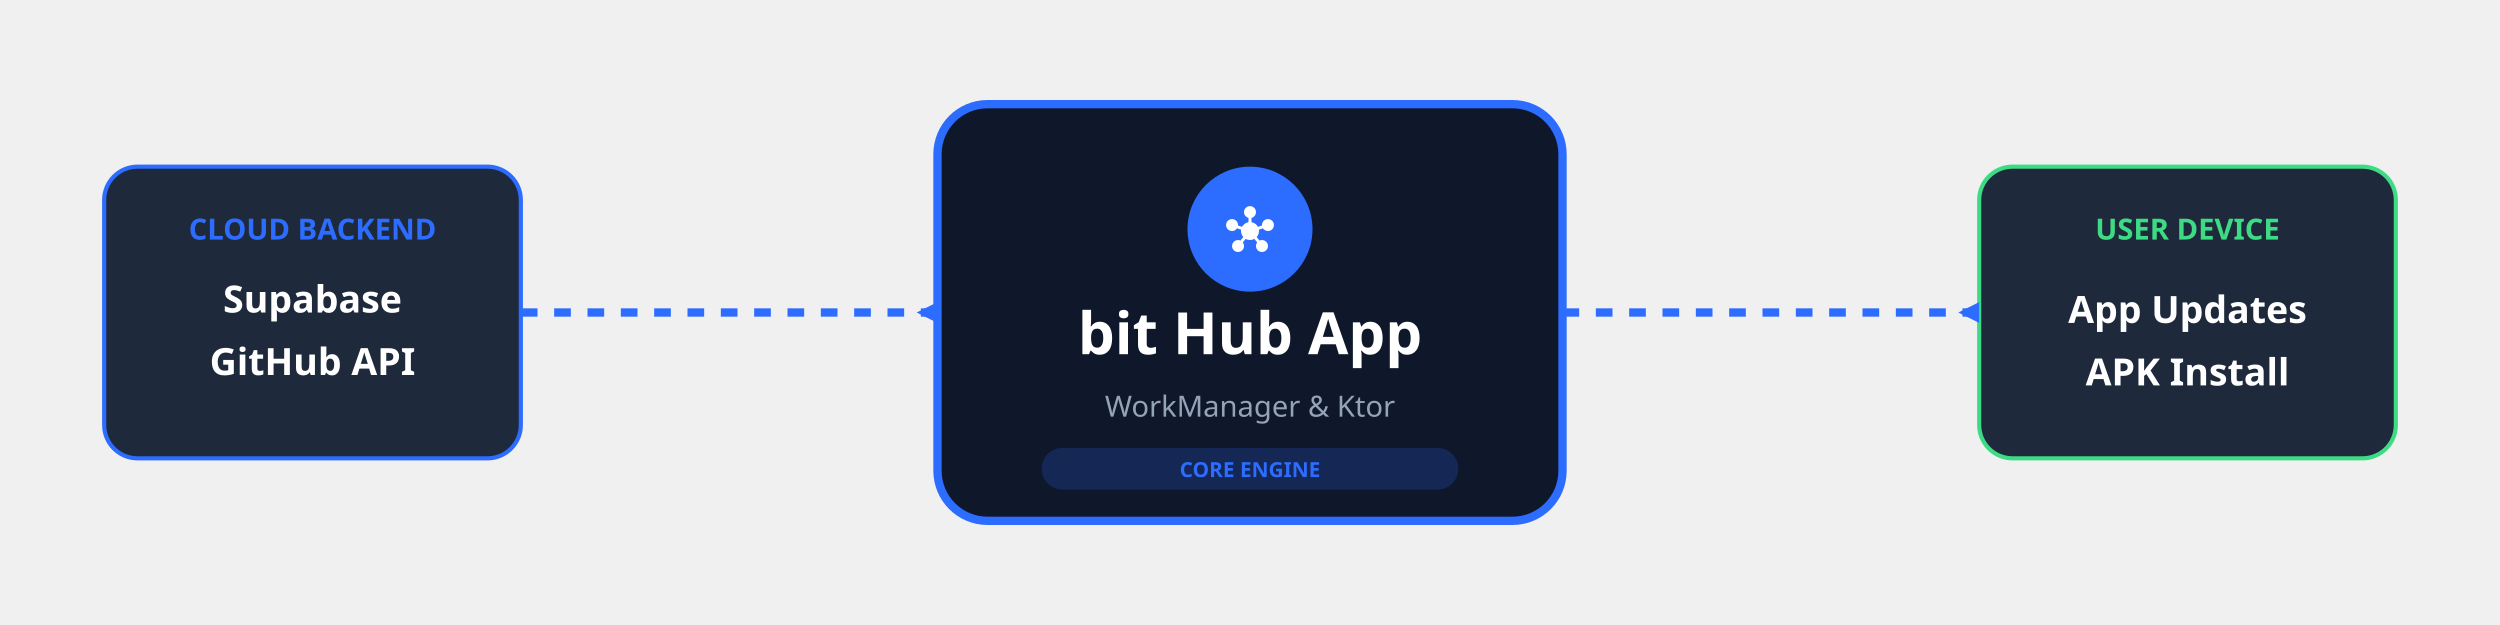
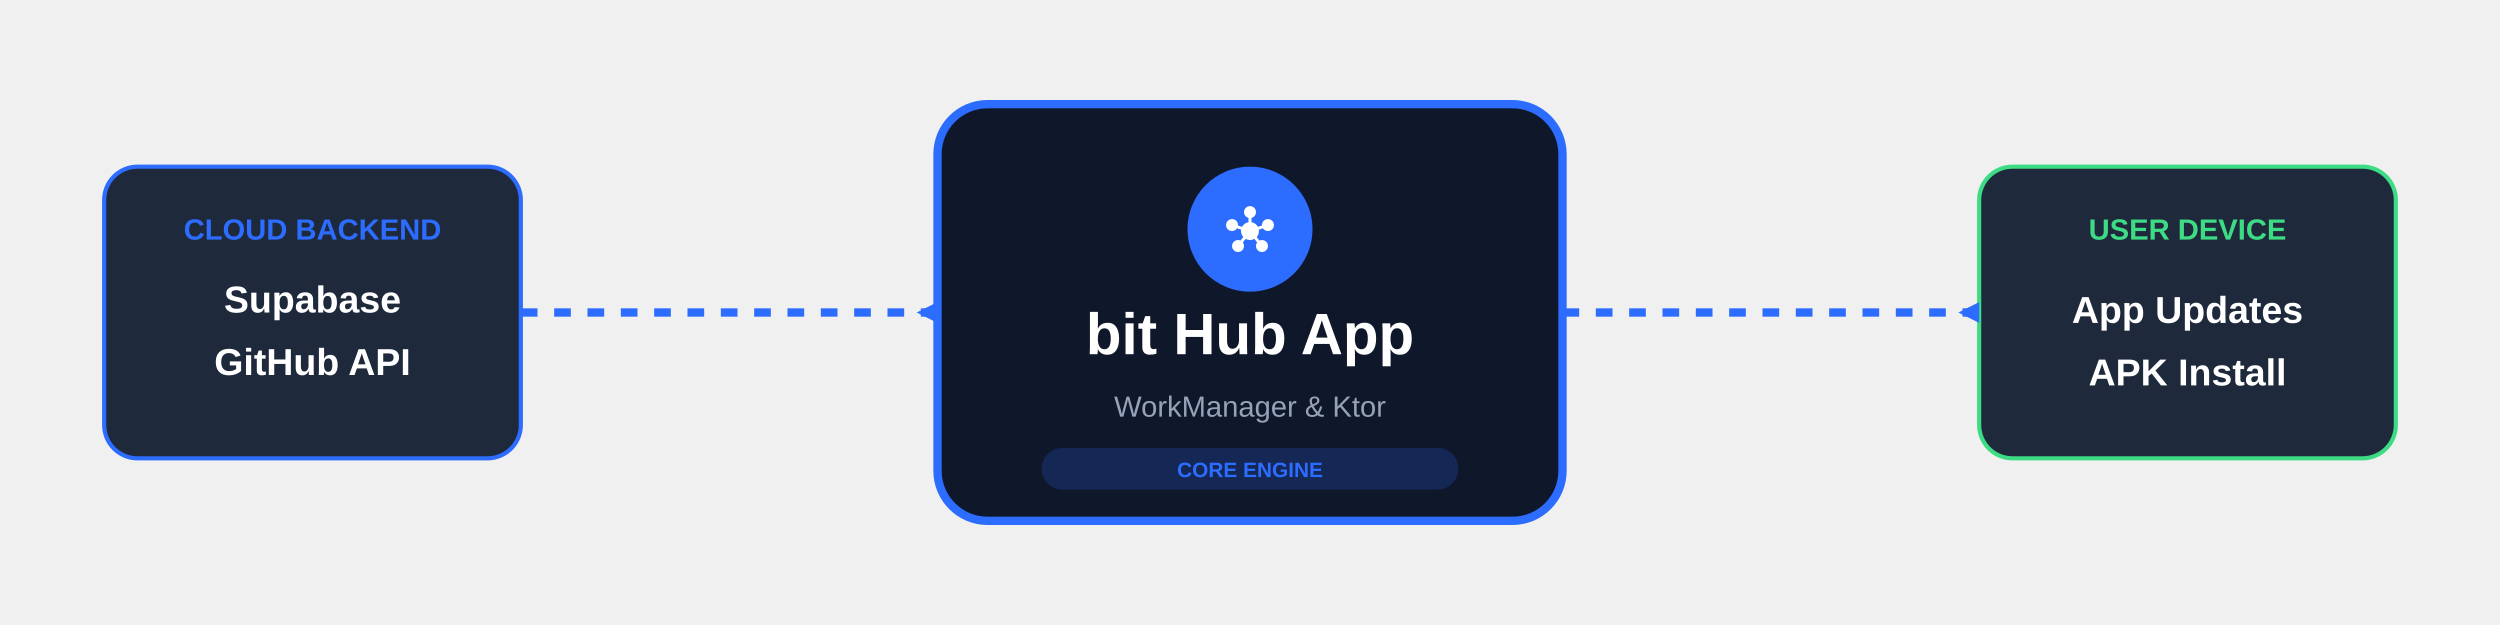
<svg xmlns="http://www.w3.org/2000/svg" width="1200" height="300" viewBox="0 0 1200 300" fill="none">
  <path d="M250 150H450" stroke="#2C6CFF" stroke-width="4" stroke-dasharray="8 8" />
  <path d="M750 150H950" stroke="#2C6CFF" stroke-width="4" stroke-dasharray="8 8" />
  <rect x="50" y="80" width="200" height="140" rx="16" fill="#1E293B" stroke="#2C6CFF" stroke-width="2" />
-   <text x="150" y="115" text-anchor="middle" fill="#2C6CFF" style="font-family: 'Quicksand', 'Nunito', 'Comfortaa', 'Varela Round', 'Segoe UI', sans-serif; font-weight: 700; font-size: 14px;">CLOUD BACKEND</text>
-   <text x="150" y="150" text-anchor="middle" fill="white" style="font-family: 'Quicksand', 'Nunito', 'Comfortaa', 'Varela Round', 'Segoe UI', sans-serif; font-weight: 600; font-size: 18px;">Supabase</text>
-   <text x="150" y="180" text-anchor="middle" fill="white" style="font-family: 'Quicksand', 'Nunito', 'Comfortaa', 'Varela Round', 'Segoe UI', sans-serif; font-weight: 600; font-size: 18px;">GitHub API</text>
+   <text x="150" y="115" text-anchor="middle" fill="#2C6CFF" style="font-family: 'Segoe UI', 'Helvetica Neue', Arial, sans-serif; font-weight: 700; font-size: 14px;">CLOUD BACKEND</text>
+   <text x="150" y="150" text-anchor="middle" fill="white" style="font-family: 'Segoe UI', 'Helvetica Neue', Arial, sans-serif; font-weight: 600; font-size: 18px;">Supabase</text>
+   <text x="150" y="180" text-anchor="middle" fill="white" style="font-family: 'Segoe UI', 'Helvetica Neue', Arial, sans-serif; font-weight: 600; font-size: 18px;">GitHub API</text>
  <rect x="450" y="50" width="300" height="200" rx="24" fill="#0F172A" stroke="#2C6CFF" stroke-width="4" />
  <circle cx="600" cy="110" r="30" fill="#2C6CFF" />
  <g transform="translate(570, 80) scale(2.5)">
    <g transform="translate(-6.385714, -6.215476) scale(1.532143)">
      <g transform="translate(6, 6) scale(0.5)">
        <g transform="translate(6, 6) scale(0.5)">
          <path d="M8.4,18.2C8.78,18.7 9,19.32 9,20c0,1.66 -1.34,3 -3,3s-3,-1.34 -3,-3s1.34,-3 3,-3c0.44,0 0.85,0.09 1.23,0.26l1.41,-1.77c-0.92,-1.03 -1.29,-2.39 -1.09,-3.69l-2.03,-0.68C4.98,11.95 4.06,12.5 3,12.5c-1.66,0 -3,-1.34 -3,-3s1.34,-3 3,-3s3,1.34 3,3c0,0.07 0,0.14 -0.01,0.21l2.03,0.68c0.64,-1.21 1.82,-2.09 3.22,-2.32l0,-2.16C9.96,5.57 9,4.4 9,3c0,-1.66 1.34,-3 3,-3s3,1.34 3,3c0,1.4 -0.96,2.57 -2.25,2.91v2.16c1.4,0.23 2.58,1.11 3.22,2.32l2.03,-0.68C18,9.64 18,9.57 18,9.5c0,-1.66 1.34,-3 3,-3s3,1.34 3,3s-1.34,3 -3,3c-1.06,0 -1.98,-0.55 -2.52,-1.37l-2.03,0.68c0.2,1.29 -0.16,2.65 -1.09,3.69l1.41,1.77C17.15,17.09 17.56,17 18,17c1.66,0 3,1.34 3,3s-1.34,3 -3,3s-3,-1.34 -3,-3c0,-0.68 0.22,-1.3 0.6,-1.8l-1.41,-1.77c-1.35,0.75 -3.01,0.76 -4.37,0L8.4,18.2z" fill="white" />
        </g>
      </g>
    </g>
  </g>
-   <text x="600" y="170" text-anchor="middle" fill="white" style="font-family: 'Quicksand', 'Nunito', 'Comfortaa', 'Varela Round', 'Segoe UI', sans-serif; font-weight: 800; font-size: 28px;">bit Hub App</text>
-   <text x="600" y="200" text-anchor="middle" fill="#94A3B8" style="font-family: 'Quicksand', 'Nunito', 'Comfortaa', 'Varela Round', 'Segoe UI', sans-serif; font-weight: 400; font-size: 14px;">WorkManager &amp; Ktor</text>
+   <text x="600" y="170" text-anchor="middle" fill="white" style="font-family: 'Segoe UI', 'Helvetica Neue', Arial, sans-serif; font-weight: 800; font-size: 28px;">bit Hub App</text>
+   <text x="600" y="200" text-anchor="middle" fill="#94A3B8" style="font-family: 'Segoe UI', 'Helvetica Neue', Arial, sans-serif; font-weight: 400; font-size: 14px;">WorkManager &amp; Ktor</text>
  <rect x="500" y="215" width="200" height="20" rx="10" fill="#2C6CFF" fill-opacity="0.2" />
-   <text x="600" y="229" text-anchor="middle" fill="#2C6CFF" style="font-family: 'Quicksand', 'Nunito', 'Comfortaa', 'Varela Round', 'Segoe UI', sans-serif; font-weight: 700; font-size: 10px;">CORE ENGINE</text>
+   <text x="600" y="229" text-anchor="middle" fill="#2C6CFF" style="font-family: 'Segoe UI', 'Helvetica Neue', Arial, sans-serif; font-weight: 700; font-size: 10px;">CORE ENGINE</text>
  <rect x="950" y="80" width="200" height="140" rx="16" fill="#1E293B" stroke="#3DDC84" stroke-width="2" />
-   <text x="1050" y="115" text-anchor="middle" fill="#3DDC84" style="font-family: 'Quicksand', 'Nunito', 'Comfortaa', 'Varela Round', 'Segoe UI', sans-serif; font-weight: 700; font-size: 14px;">USER DEVICE</text>
-   <text x="1050" y="155" text-anchor="middle" fill="white" style="font-family: 'Quicksand', 'Nunito', 'Comfortaa', 'Varela Round', 'Segoe UI', sans-serif; font-weight: 600; font-size: 18px;">App Updates</text>
-   <text x="1050" y="185" text-anchor="middle" fill="white" style="font-family: 'Quicksand', 'Nunito', 'Comfortaa', 'Varela Round', 'Segoe UI', sans-serif; font-weight: 600; font-size: 18px;">APK Install</text>
+   <text x="1050" y="115" text-anchor="middle" fill="#3DDC84" style="font-family: 'Segoe UI', 'Helvetica Neue', Arial, sans-serif; font-weight: 700; font-size: 14px;">USER DEVICE</text>
+   <text x="1050" y="155" text-anchor="middle" fill="white" style="font-family: 'Segoe UI', 'Helvetica Neue', Arial, sans-serif; font-weight: 600; font-size: 18px;">App Updates</text>
+   <text x="1050" y="185" text-anchor="middle" fill="white" style="font-family: 'Segoe UI', 'Helvetica Neue', Arial, sans-serif; font-weight: 600; font-size: 18px;">APK Install</text>
  <path d="M440 150L450 145V155L440 150Z" fill="#2C6CFF" />
  <path d="M940 150L950 145V155L940 150Z" fill="#2C6CFF" />
</svg>
